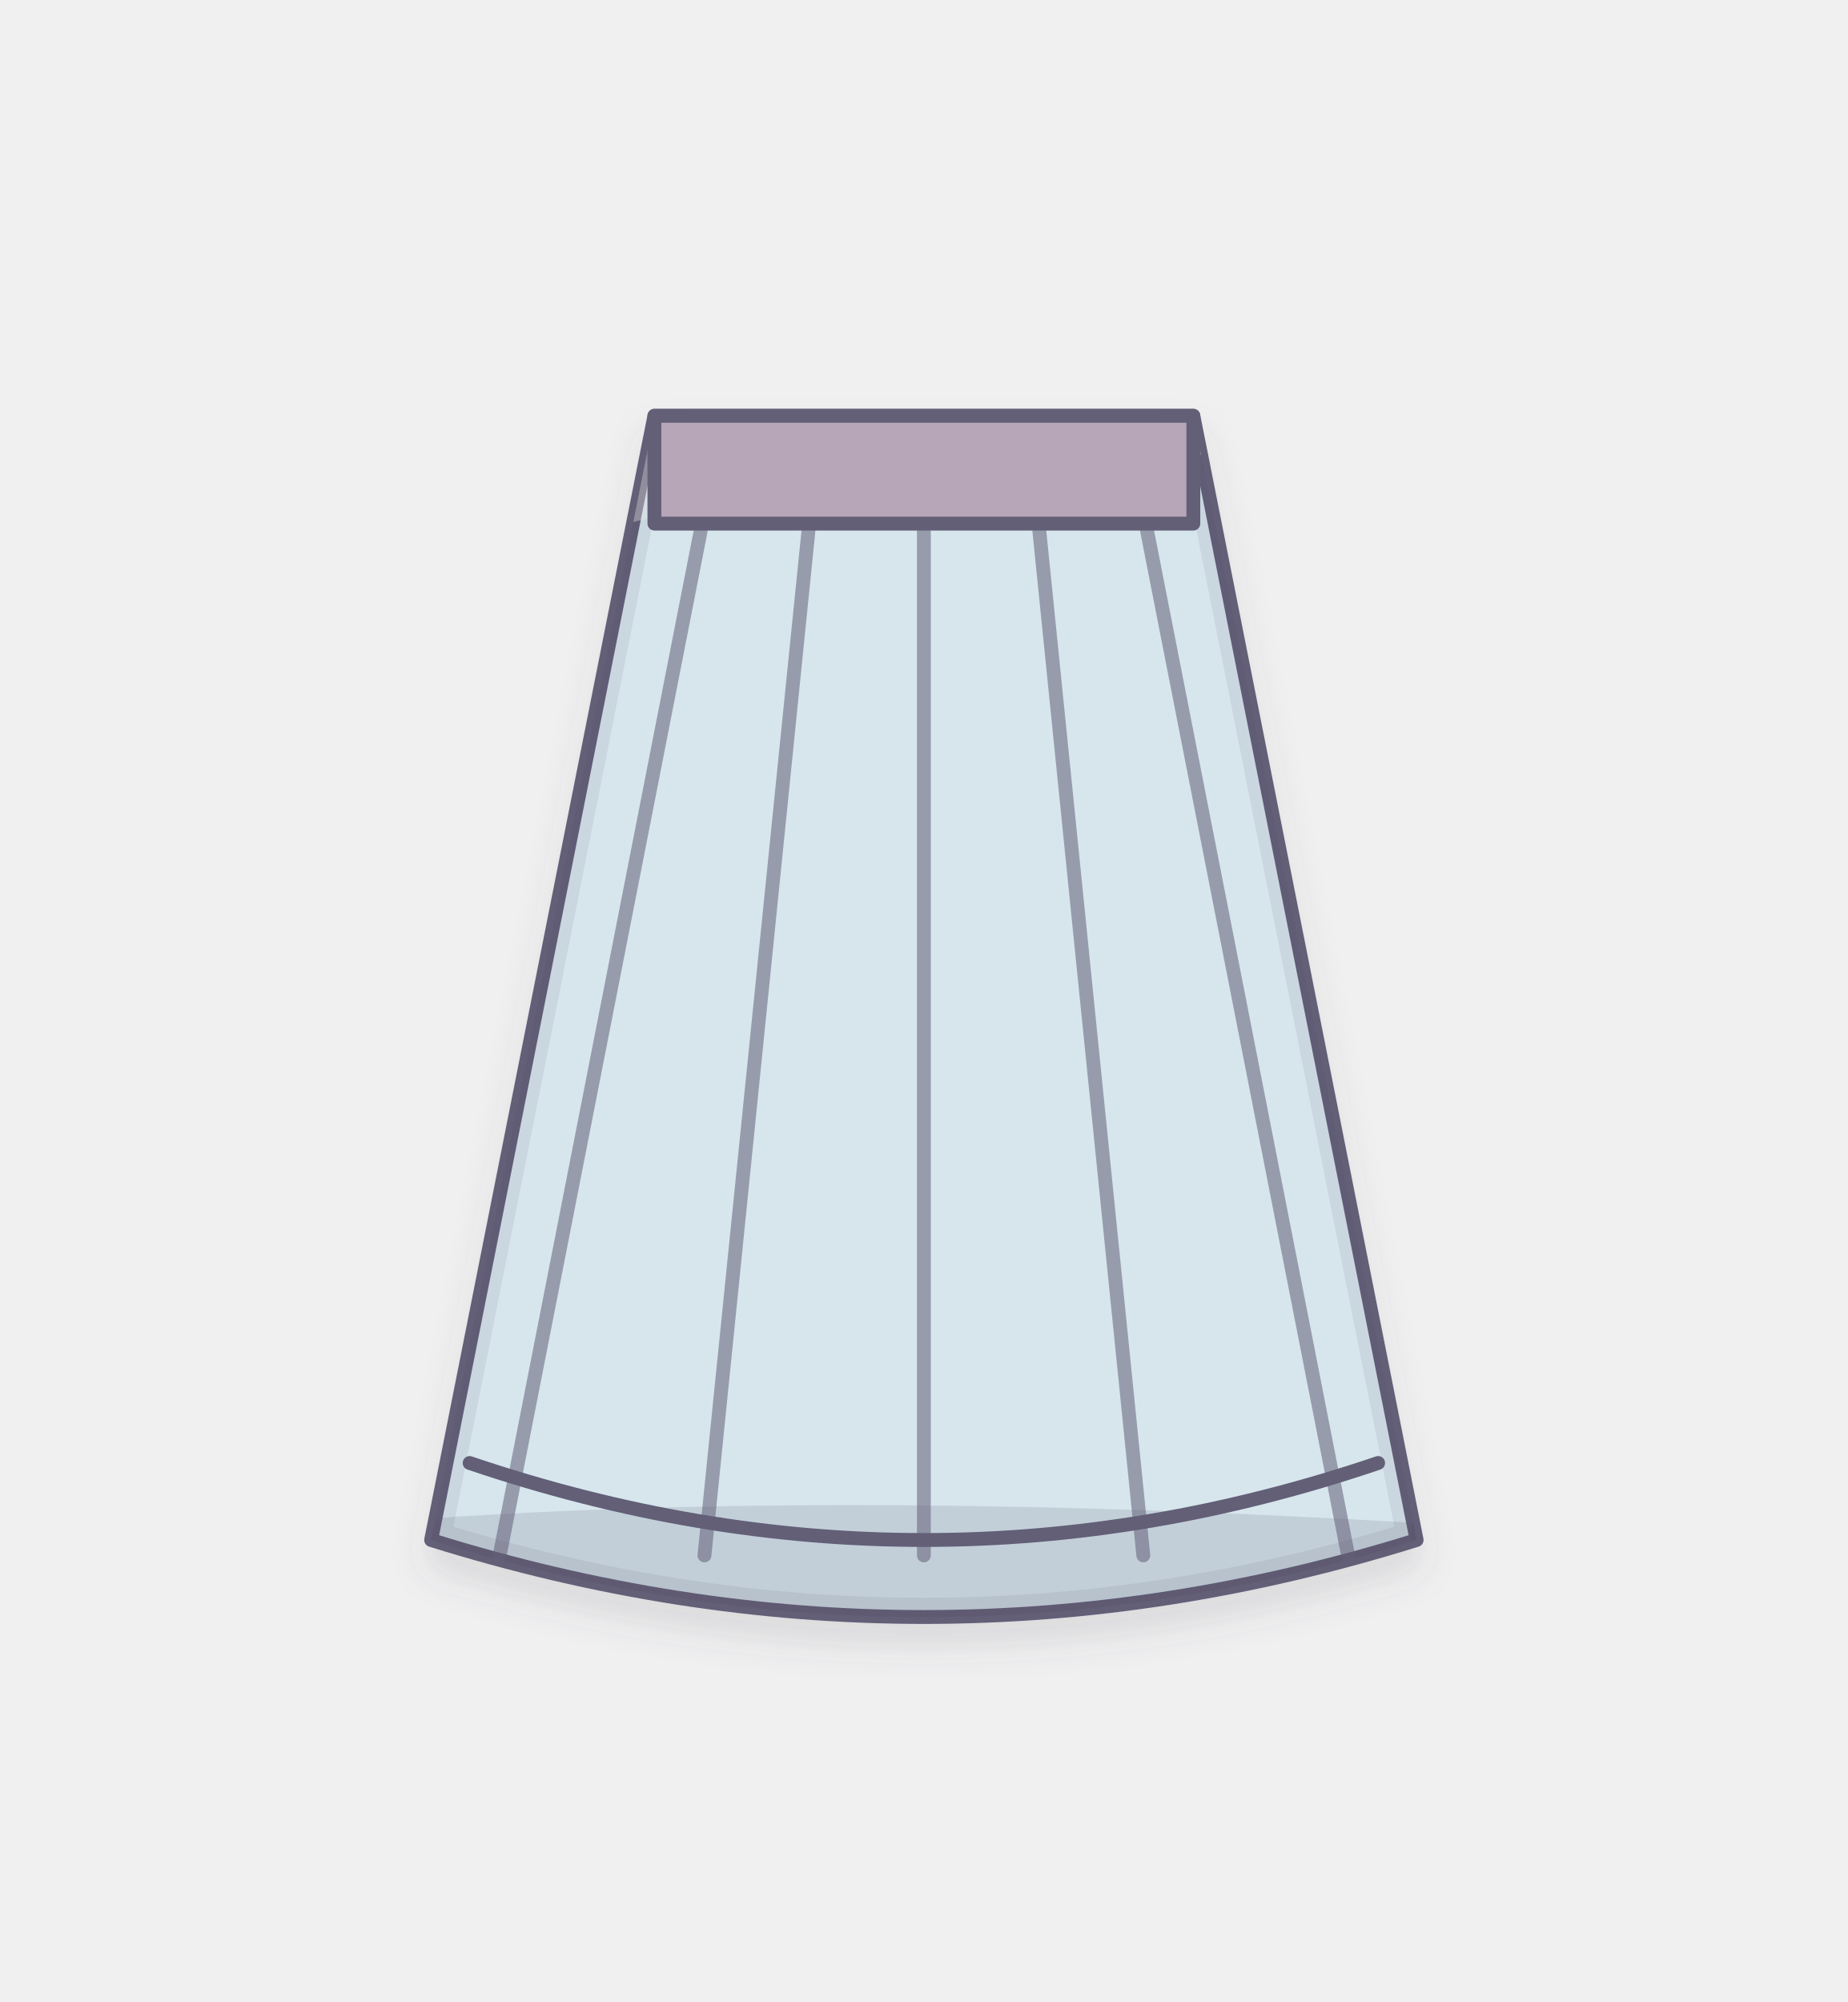
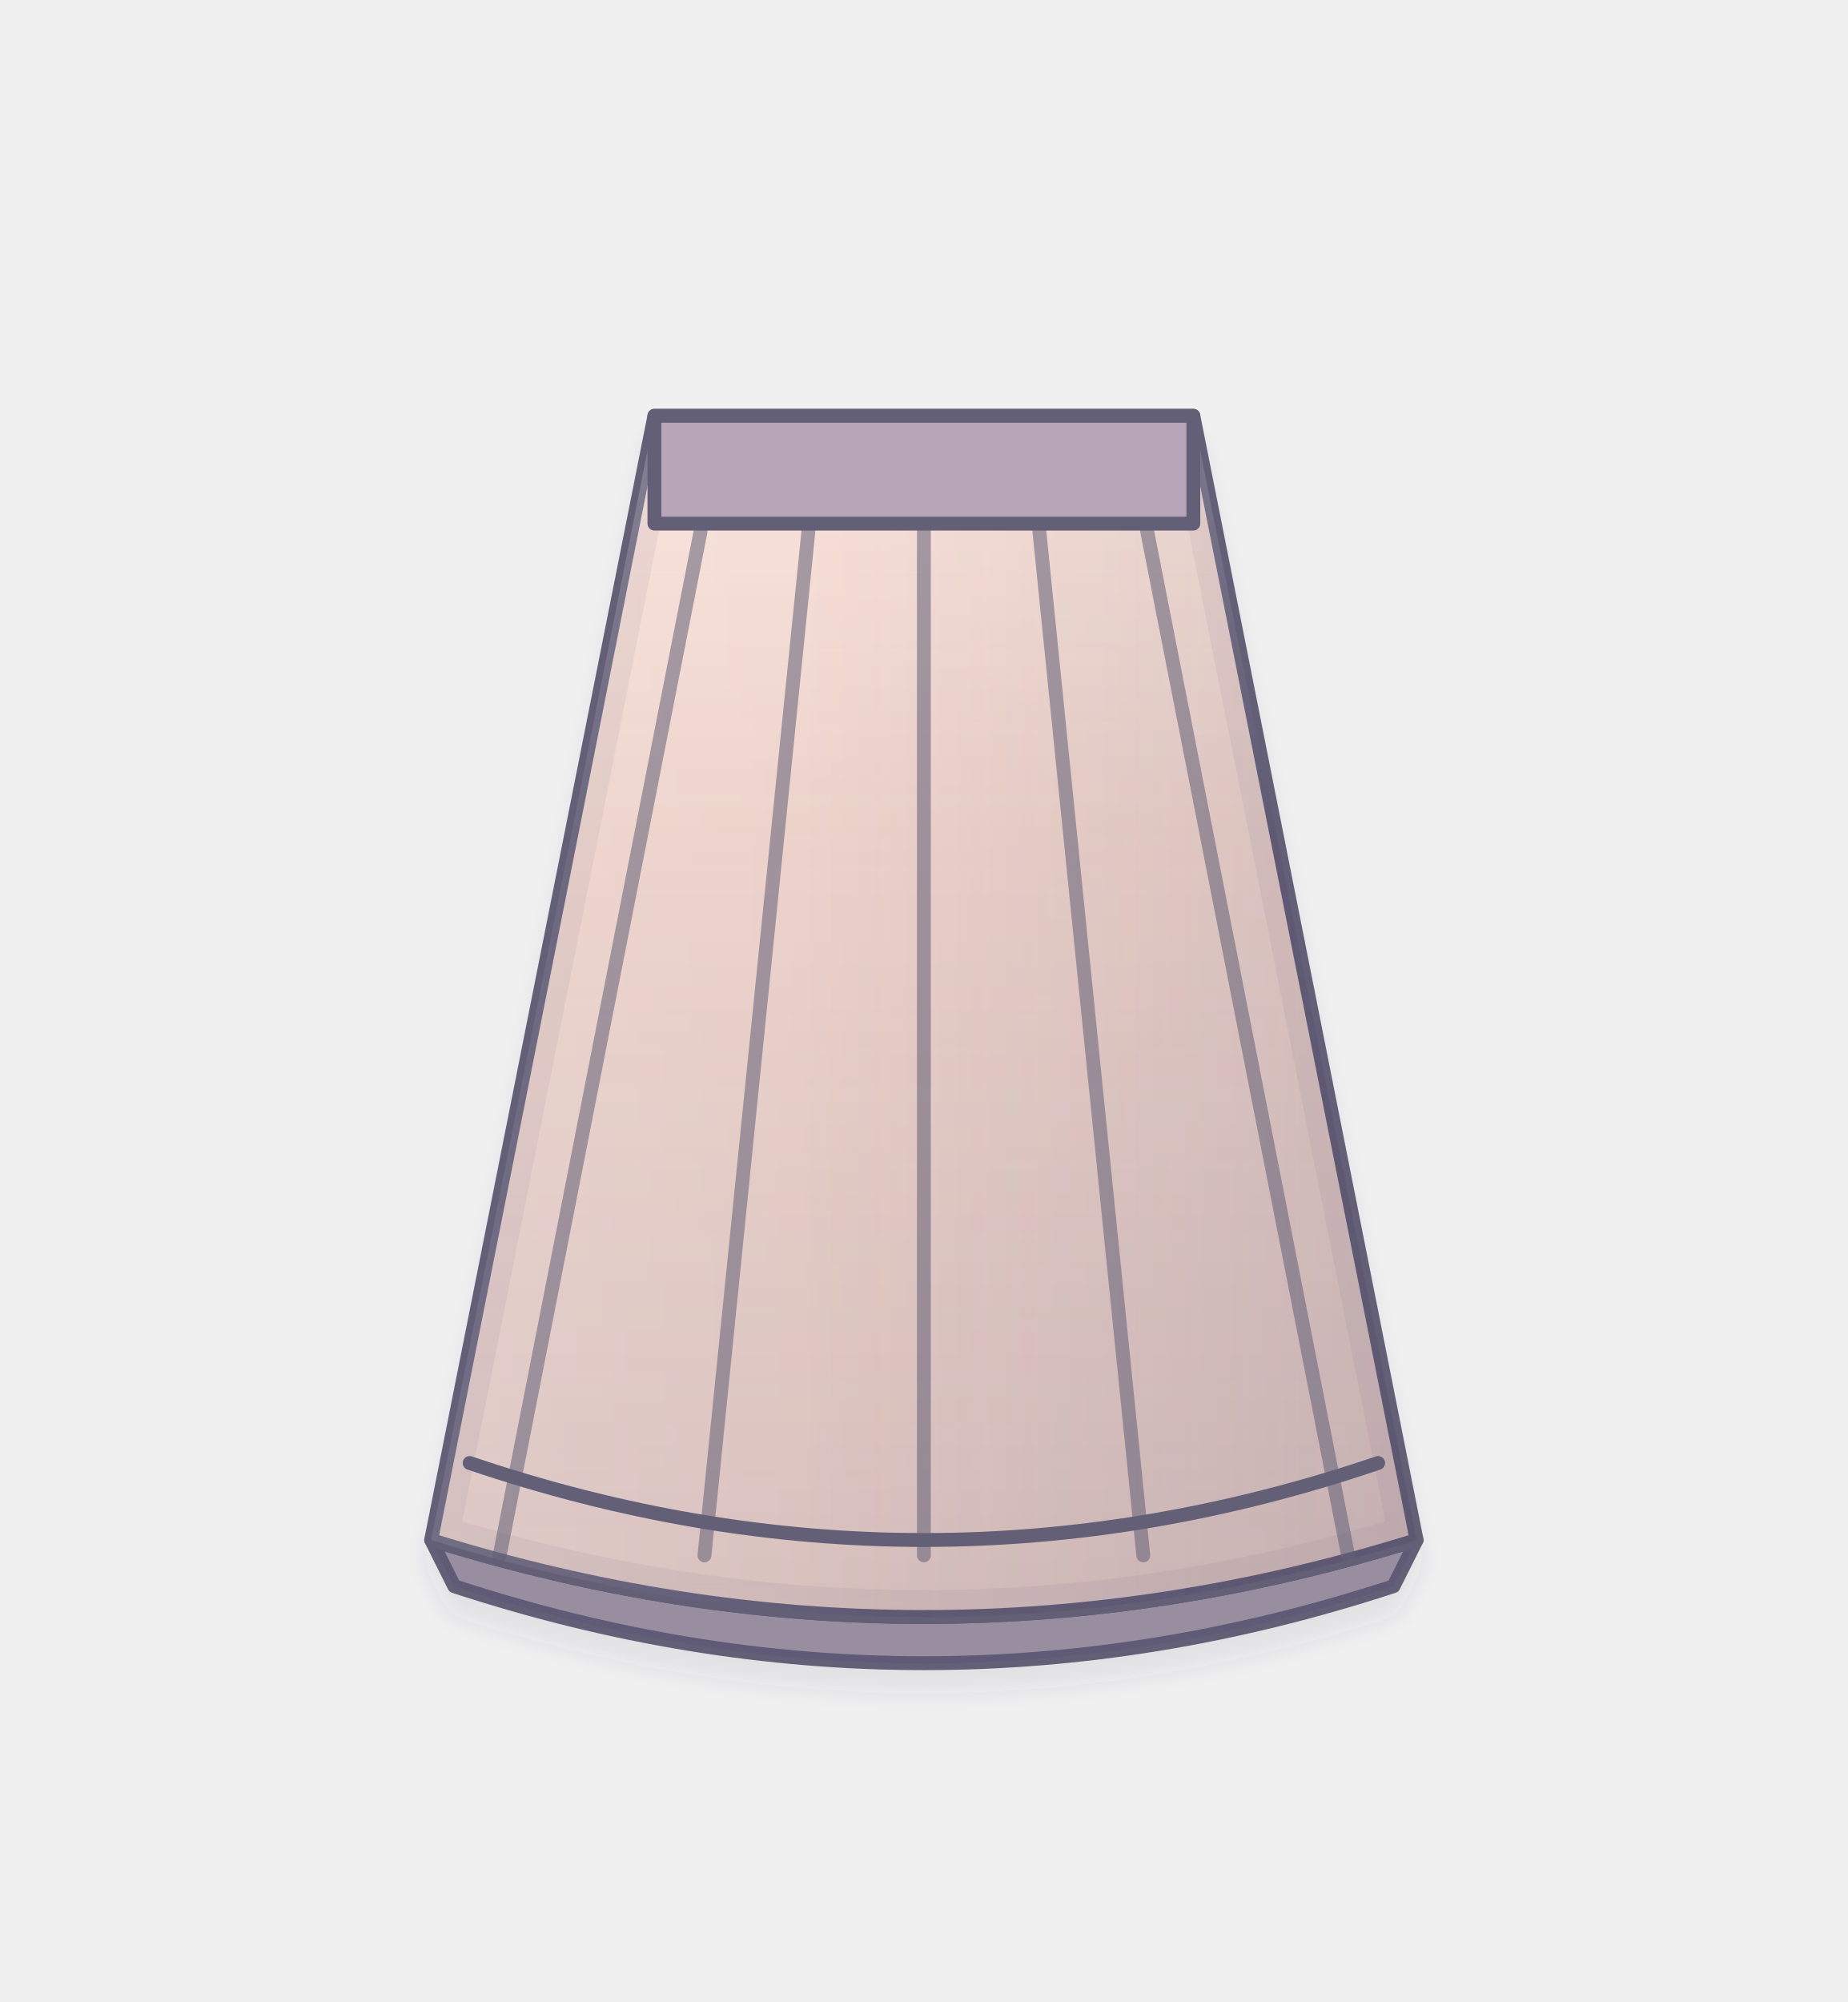
<svg xmlns="http://www.w3.org/2000/svg" viewBox="0 0 240 260">
  <defs>
+     <linearGradient id="cel-fall" gradientUnits="userSpaceOnUse" x1="0" y1="70" x2="0" y2="222">
+       <stop offset="0" stop-color="#55506D" stop-opacity="0" />
+       <stop offset="1" stop-color="#55506D" stop-opacity=".2" />
+     </linearGradient>
+     <linearGradient id="cel-side" gradientUnits="userSpaceOnUse" x1="104" y1="0" x2="196" y2="0">
+       <stop offset="0" stop-color="#55506D" stop-opacity="0" />
+       <stop offset="1" stop-color="#55506D" stop-opacity=".17" />
+     </linearGradient>
+     <linearGradient id="cel-top" gradientUnits="userSpaceOnUse" x1="0" y1="30" x2="0" y2="108">
+       <stop offset="0" stop-color="#FFFFFF" stop-opacity=".28" />
+       <stop offset="1" stop-color="#FFFFFF" stop-opacity="0" />
+     </linearGradient>
+     <linearGradient id="cel-left" gradientUnits="userSpaceOnUse" x1="36" y1="0" x2="112" y2="0">
+       <stop offset="0" stop-color="#FFFFFF" stop-opacity=".18" />
+       <stop offset="1" stop-color="#FFFFFF" stop-opacity="0" />
+     </linearGradient>
    <filter id="soft-shadow" x="-25%" y="-25%" width="150%" height="150%">
-       <feDropShadow dx="0" dy="3" stdDeviation="2.2" flood-color="#55506D" flood-opacity=".14" />
+       <feDropShadow dx="0" dy="3" stdDeviation="1.4" flood-color="#55506D" flood-opacity=".08" />
    </filter>
  </defs>
  <g filter="url(#soft-shadow)" stroke="#625E77" stroke-width="1.8" stroke-linecap="round" stroke-linejoin="round">
-     <path d="M85 54H155L184 200Q120 220 56 200Z" fill="#D7E6ED" />
+     <g data-garment-layer="lining-back">
+       <path d="M56 200Q120 220 184 200L181 206Q120 226 59 206Z" fill="#B6A6B7" />
+     </g>
+     <g data-garment-layer="lining-back">
+       <path d="M56 200Q120 220 184 200L181 206Q120 226 59 206Z" fill="#55506D" opacity=".30" stroke="none" />
+     </g>
+     <path d="M85 54H155L184 200Q120 220 56 200Z" fill="#F4D9CF" />
    <defs>
      <clipPath id="cel-1">
        <path d="M85 54H155L184 200Q120 220 56 200Z" />
      </clipPath>
    </defs>
    <g clip-path="url(#cel-1)" stroke="none">
-       <path d="M0 204Q85 188 240 202V260H0Z" fill="#55506D" opacity=".16" />
-       <path d="M179 0H240V260H170Q204 140 179 0Z" fill="#55506D" opacity=".12" />
-       <path d="M0 0H240V66Q116 43 0 95Z" fill="#FFFFFF" opacity=".34" />
-       <path d="M0 0H42Q22 120 30 260H0Z" fill="#FFFFFF" opacity=".12" />
-       <path d="M85 54H155L184 200Q120 220 56 200Z" fill="none" stroke="#4A4356" stroke-width="5" opacity=".09" />
-       <path d="M214 0H240V260H214Z" fill="#FFFFFF" opacity=".15" />
+       <rect width="240" height="260" fill="url(#cel-fall)" />
+       <rect width="240" height="260" fill="url(#cel-side)" />
+       <rect width="240" height="260" fill="url(#cel-top)" />
+       <rect width="240" height="260" fill="url(#cel-left)" />
+       <path d="M85 54H155L184 200Q120 220 56 200Z" fill="none" stroke="#4A4356" stroke-width="7" opacity=".07" />
+       <path d="M218 0H240V260H218Z" fill="#FFFFFF" opacity=".10" />
    </g>
-     <path d="M85 54H155V68H85Z" fill="#B6A6B7" />
+     <g data-garment-layer="waistband">
+       <path d="M85 54H155V68H85Z" fill="#B6A6B7" />
+     </g>
    <path d="M91 69 64.9 202" fill="none" opacity=".55" />
    <path d="M105 69 91.5 202" fill="none" opacity=".55" />
    <path d="M120 69 120.0 202" fill="none" opacity=".55" />
    <path d="M135 69 148.5 202" fill="none" opacity=".55" />
    <path d="M149 69 175.1 202" fill="none" opacity=".55" />
    <path d="M61 190q59 20 118 0" fill="none" />
  </g>
</svg>
